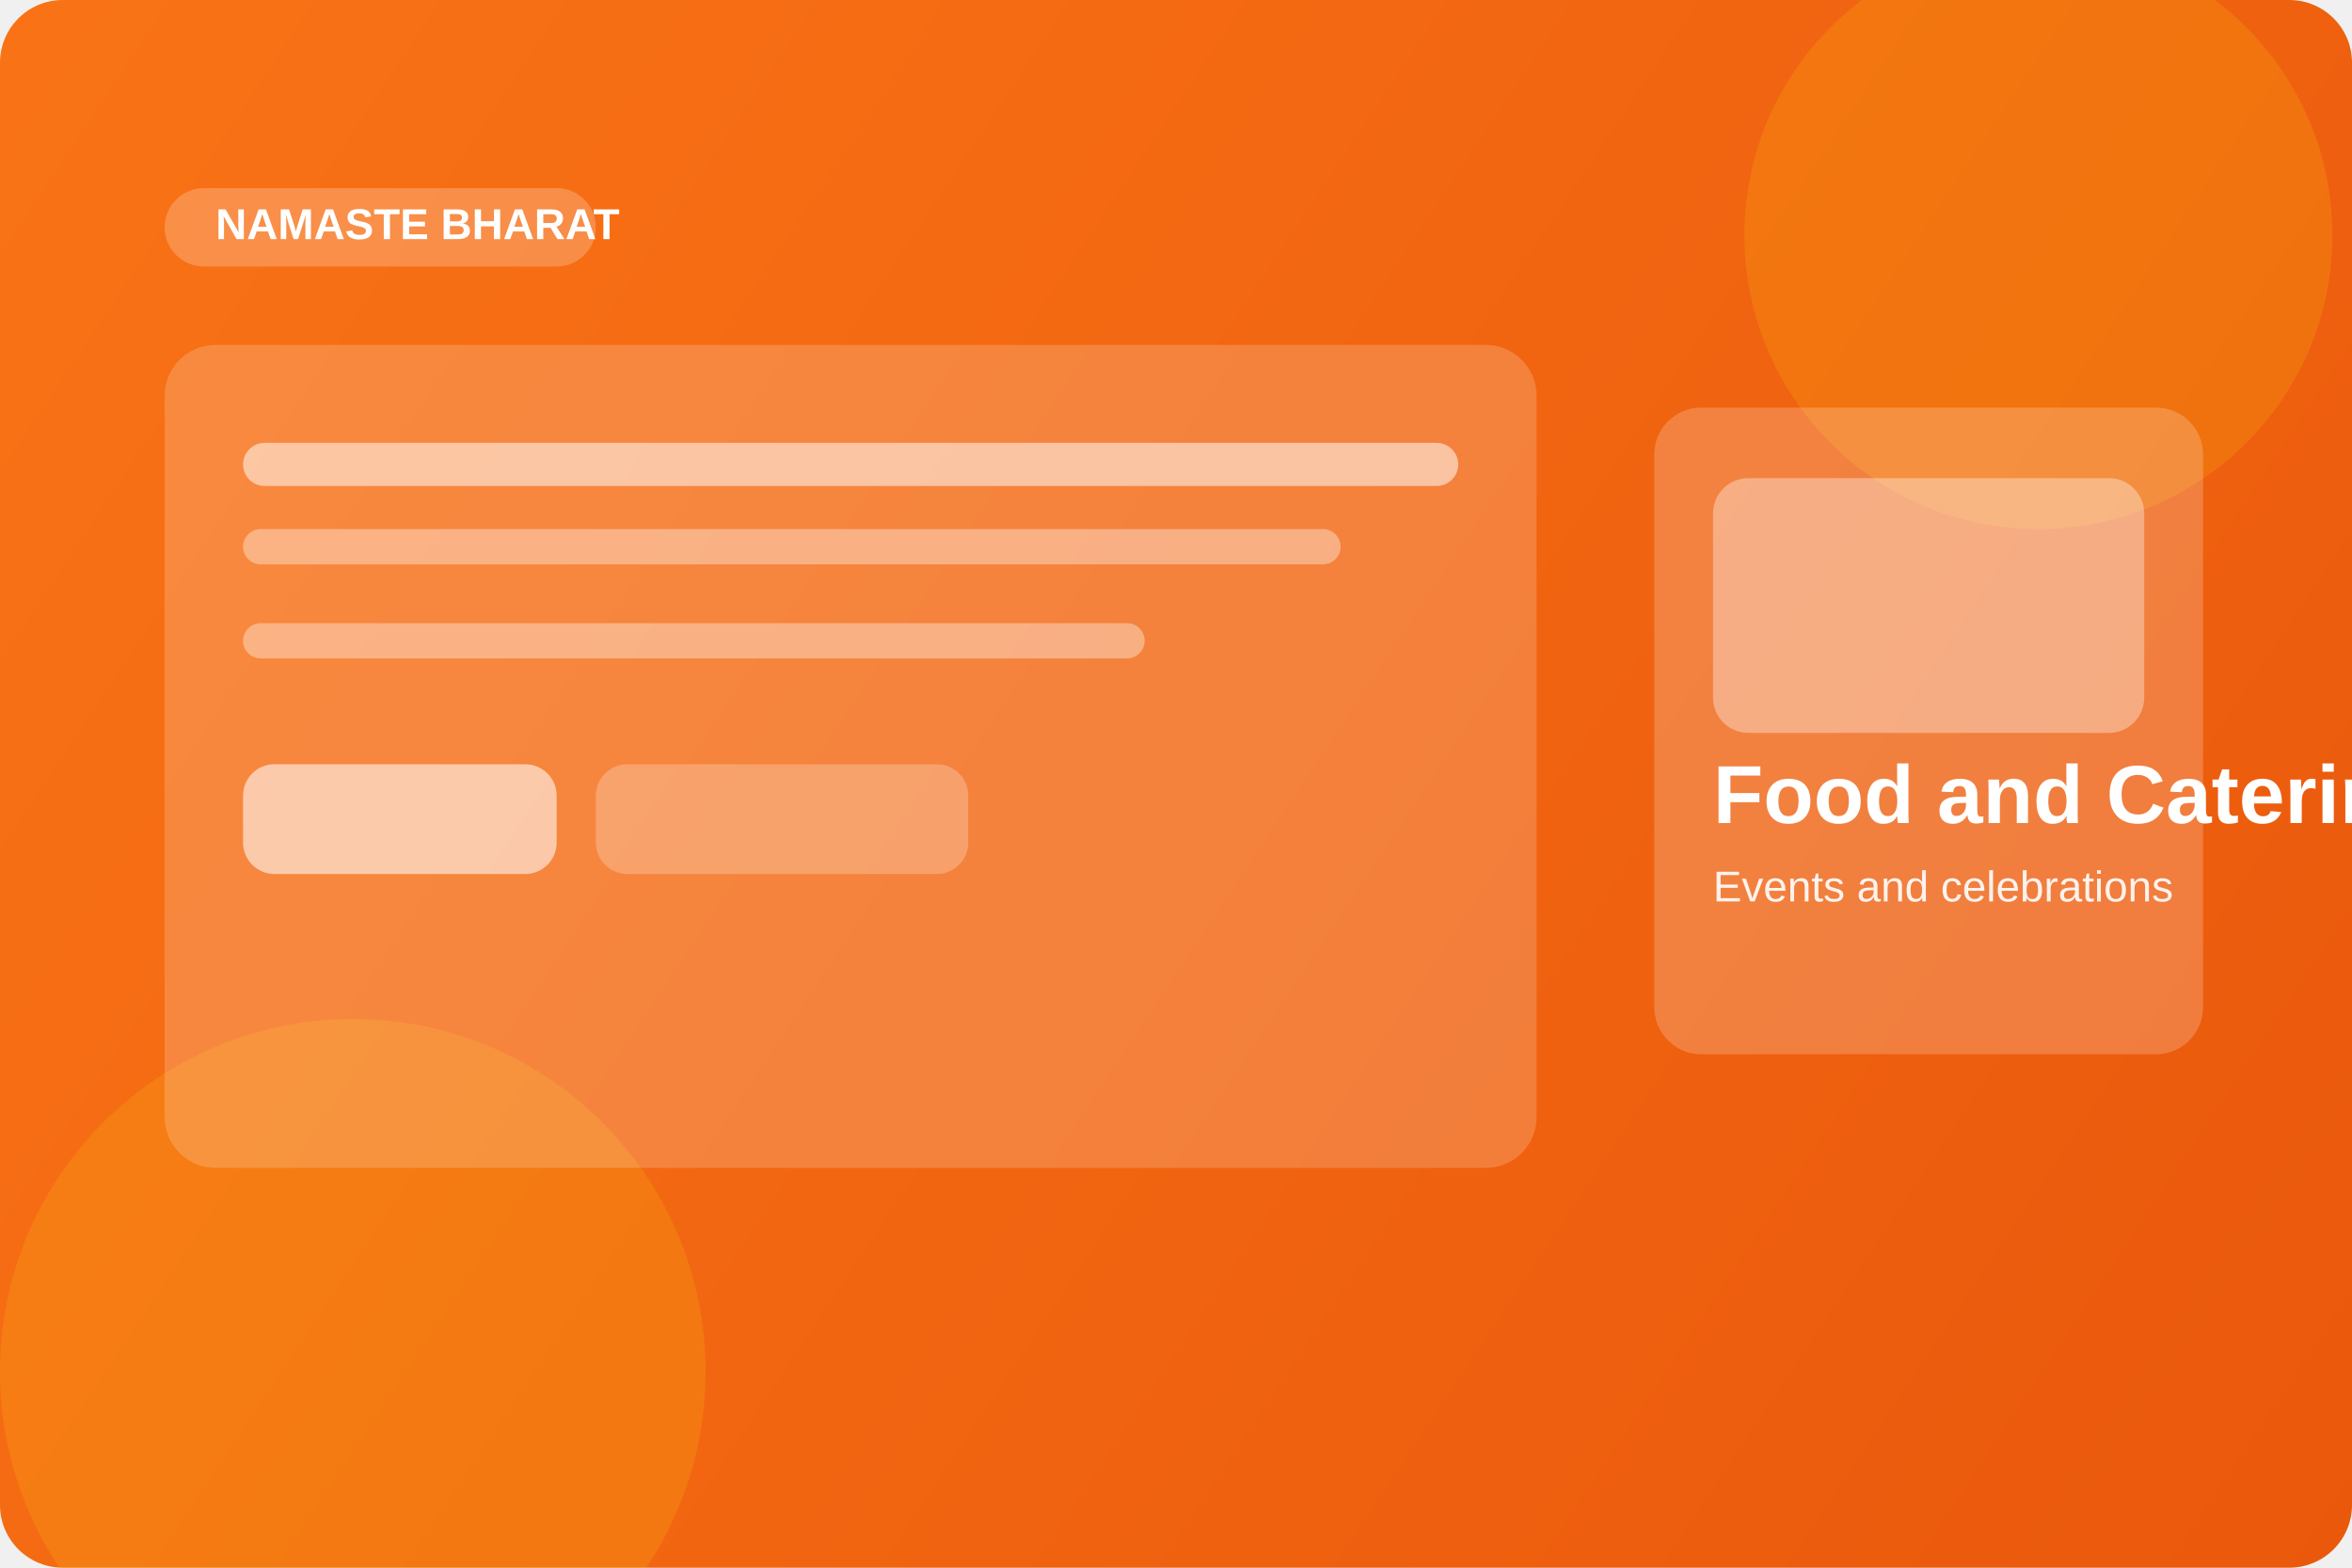
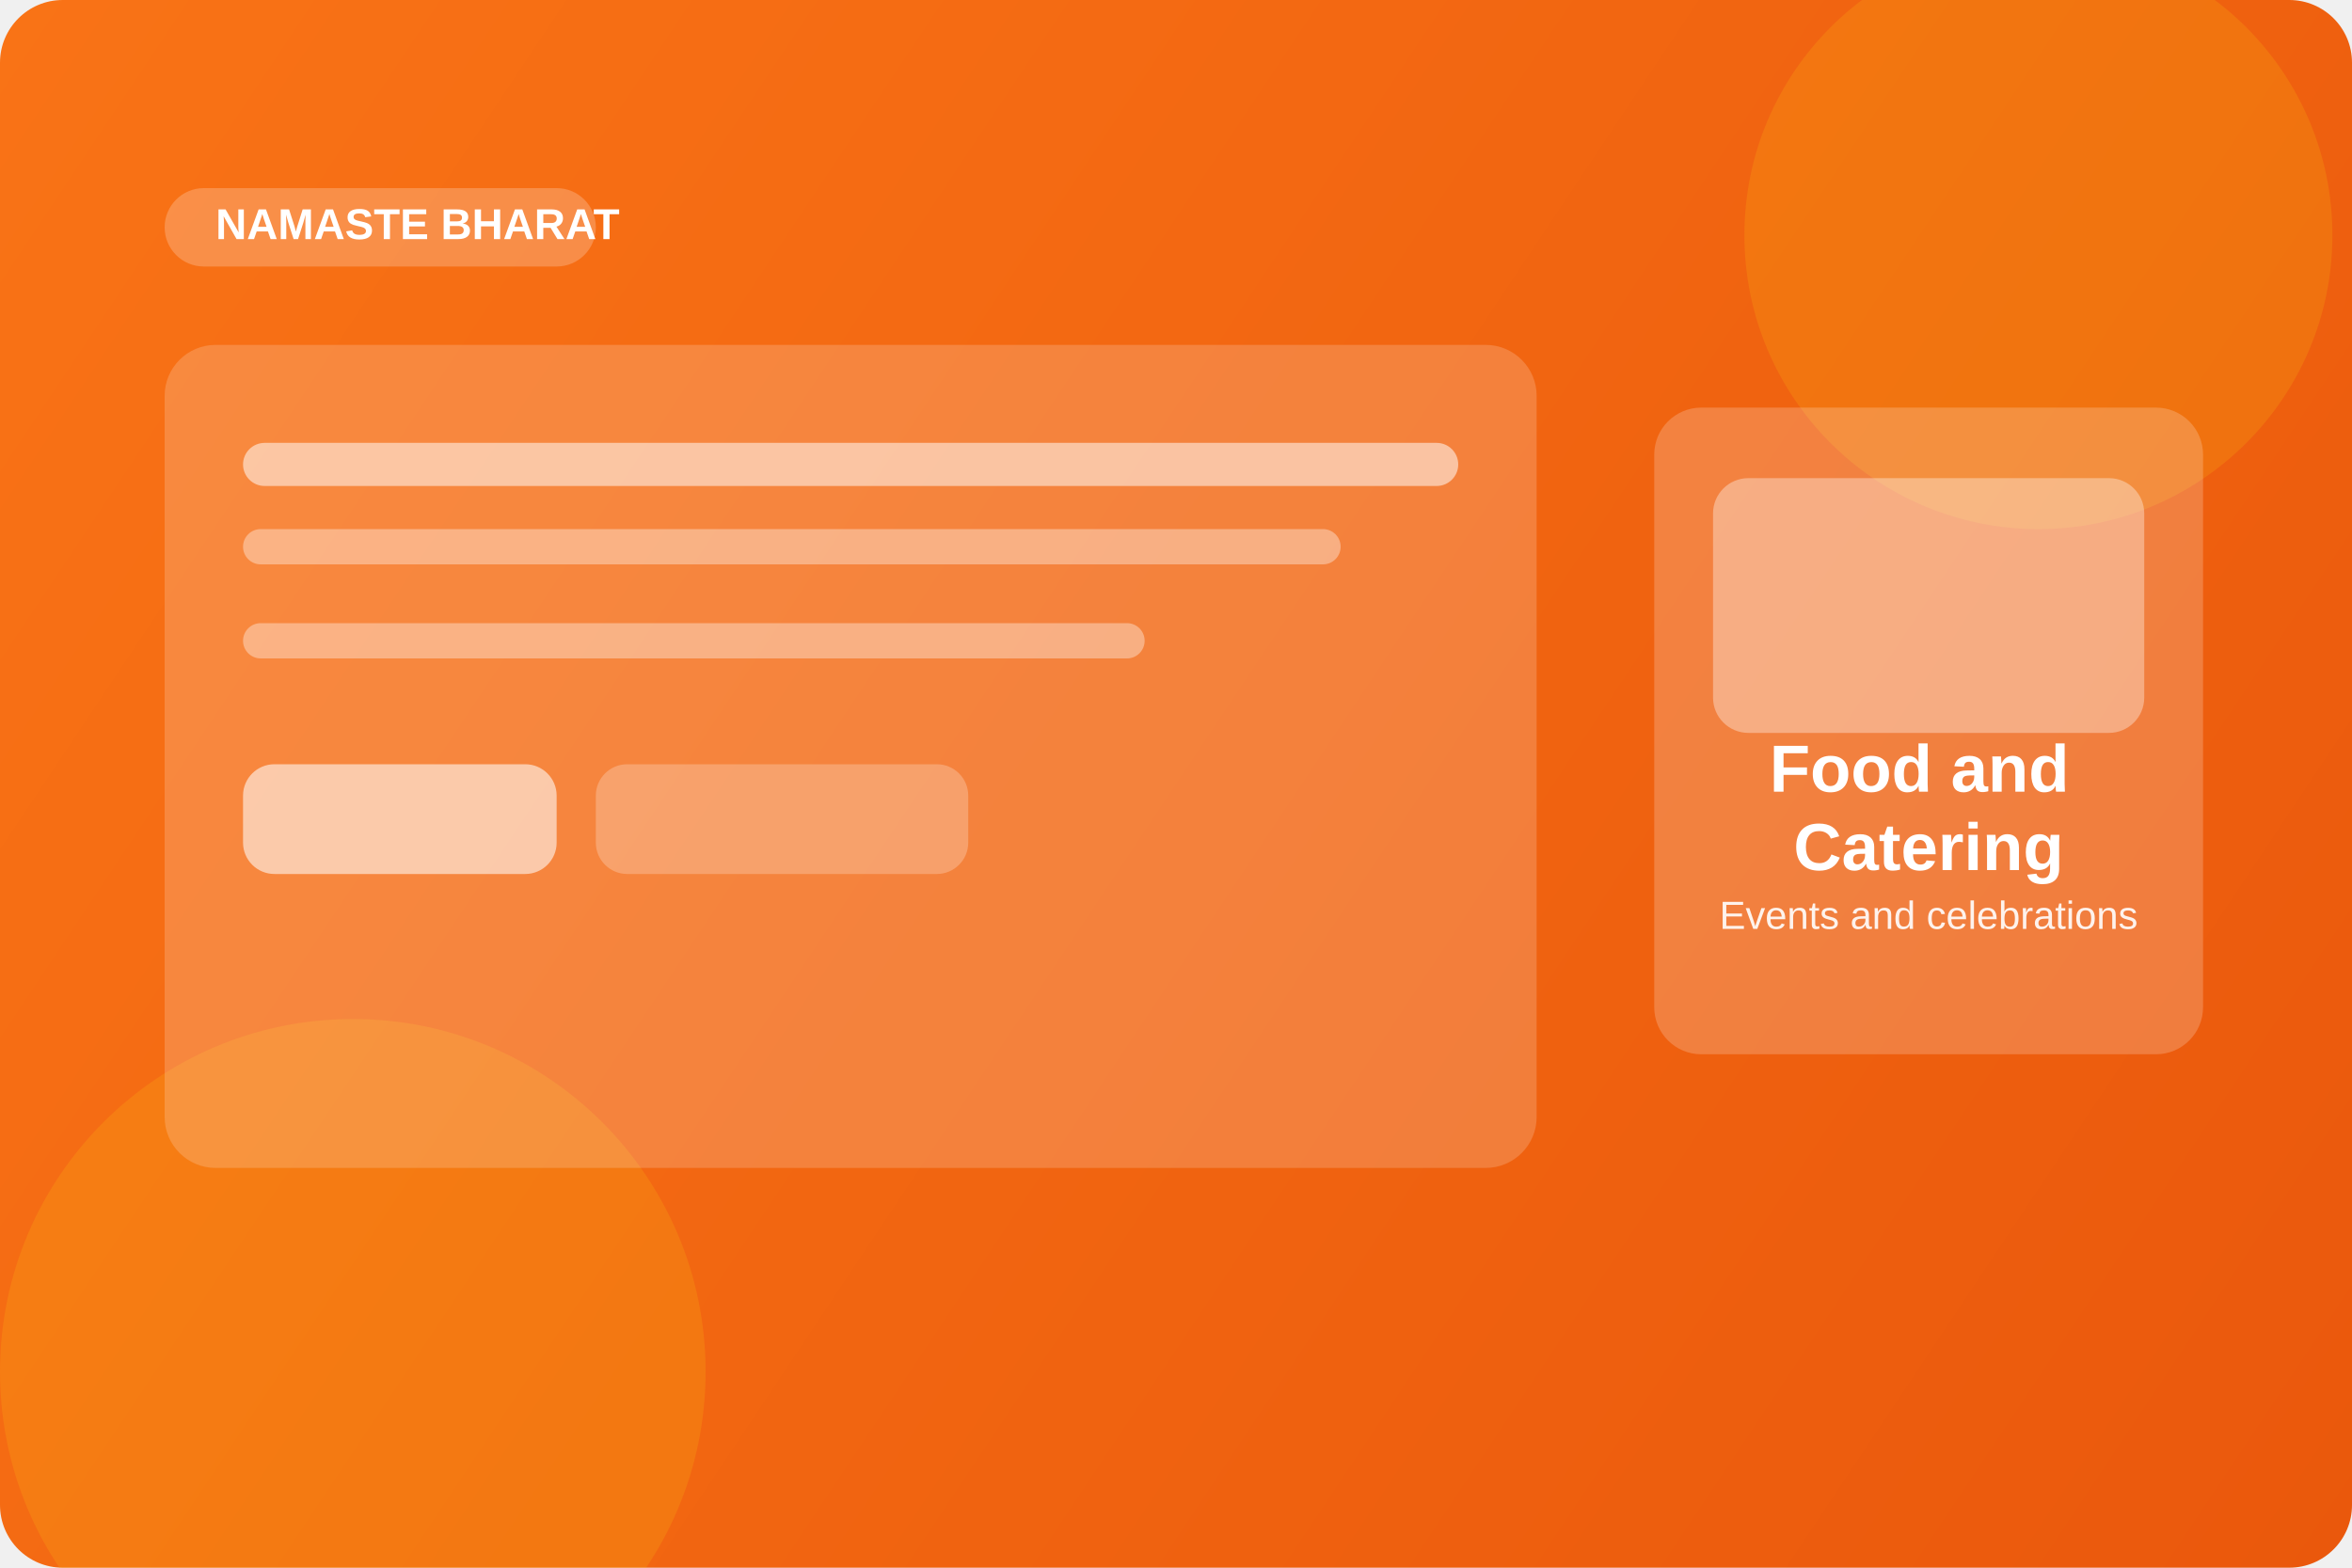
<svg xmlns="http://www.w3.org/2000/svg" width="1200" height="800" viewBox="0 0 1200 800" fill="none">
  <defs>
    <linearGradient id="g" x1="0" y1="0" x2="1200" y2="800" gradientUnits="userSpaceOnUse">
      <stop stop-color="#F97316" />
      <stop offset="1" stop-color="#EA580C" />
    </linearGradient>
  </defs>
  <rect width="1200" height="800" rx="32" fill="url(#g)" />
  <circle cx="1040" cy="120" r="150" fill="#FACC15" fill-opacity="0.18" />
  <circle cx="180" cy="700" r="180" fill="#FACC15" fill-opacity="0.18" />
  <rect x="84" y="96" width="220" height="40" rx="20" fill="white" fill-opacity="0.22" />
  <text x="110" y="122" fill="white" font-size="22" font-family="Arial, sans-serif" font-weight="700">NAMASTE BHARAT</text>
  <rect x="84" y="176" width="700" height="420" rx="26" fill="white" fill-opacity="0.18" />
  <rect x="124" y="226" width="620" height="22" rx="11" fill="white" fill-opacity="0.52" />
  <rect x="124" y="270" width="560" height="18" rx="9" fill="white" fill-opacity="0.36" />
  <rect x="124" y="318" width="460" height="18" rx="9" fill="white" fill-opacity="0.36" />
  <rect x="124" y="390" width="160" height="56" rx="16" fill="white" fill-opacity="0.56" />
  <rect x="304" y="390" width="190" height="56" rx="16" fill="white" fill-opacity="0.24" />
  <rect x="844" y="208" width="280" height="330" rx="24" fill="white" fill-opacity="0.2" />
  <rect x="874" y="244" width="220" height="130" rx="18" fill="white" fill-opacity="0.35" />
-   <text x="874" y="420" fill="white" font-size="42" font-family="Arial, sans-serif" font-weight="700">Food and Catering</text>
-   <text x="874" y="460" fill="white" fill-opacity="0.9" font-size="22" font-family="Arial, sans-serif">Events and celebrations</text>
+   <text x="984" y="404" text-anchor="middle" fill="white" font-size="34" font-family="Arial, sans-serif" font-weight="700">
+     <tspan x="984" dy="0">Food and</tspan>
+     <tspan x="984" dy="40">Catering</tspan>
+   </text>
+   <text x="984" y="474" text-anchor="middle" fill="white" fill-opacity="0.9" font-size="20" font-family="Arial, sans-serif">Events and celebrations</text>
</svg>
